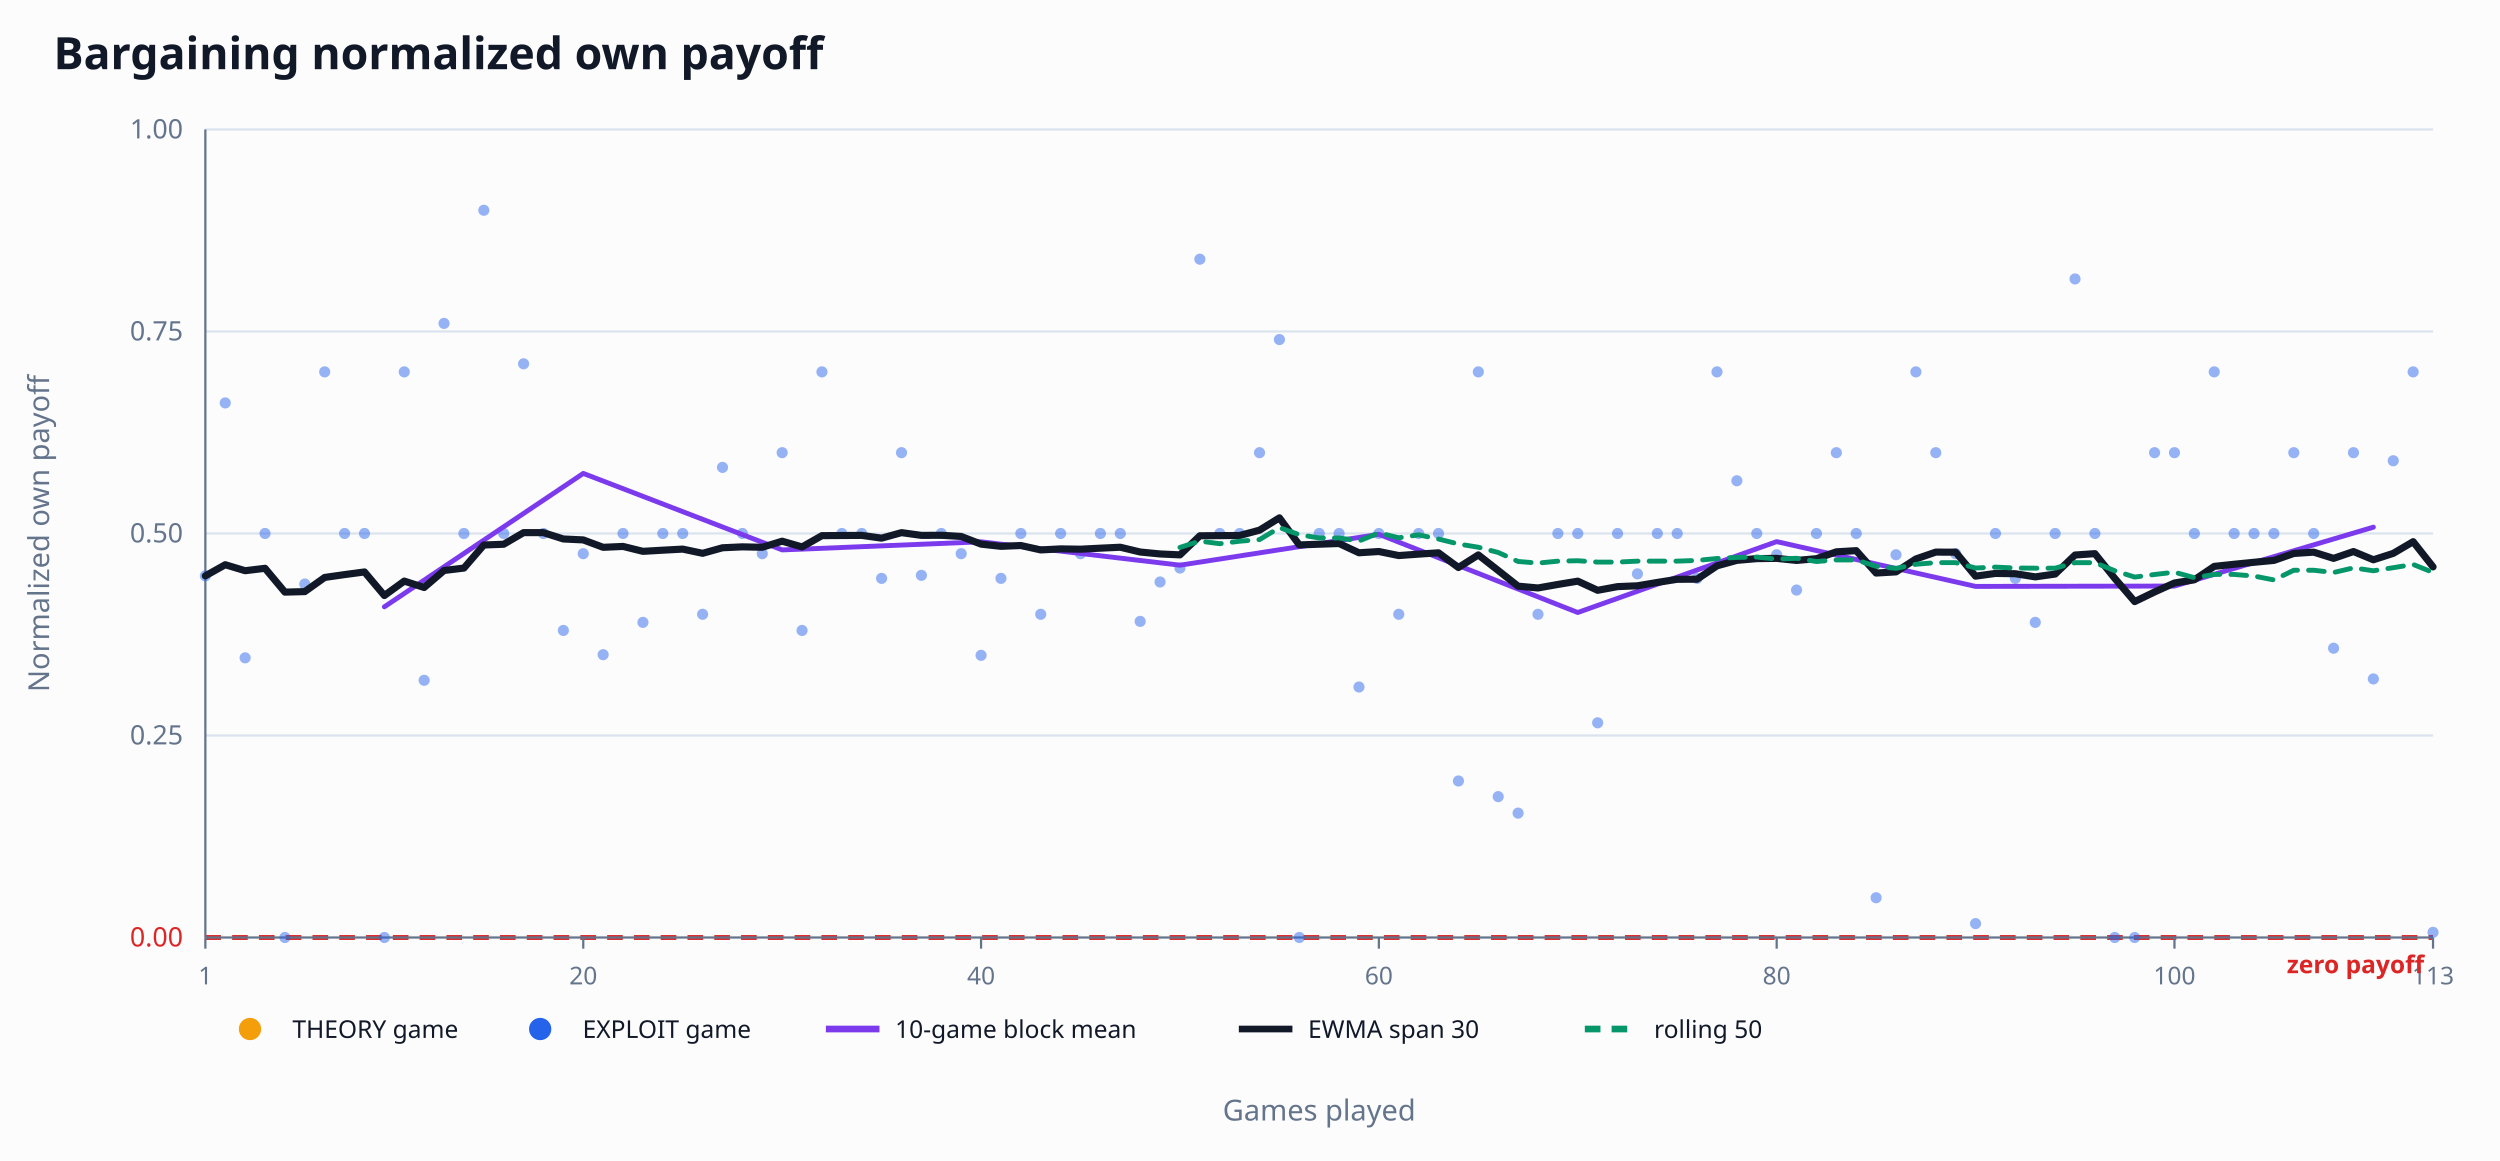
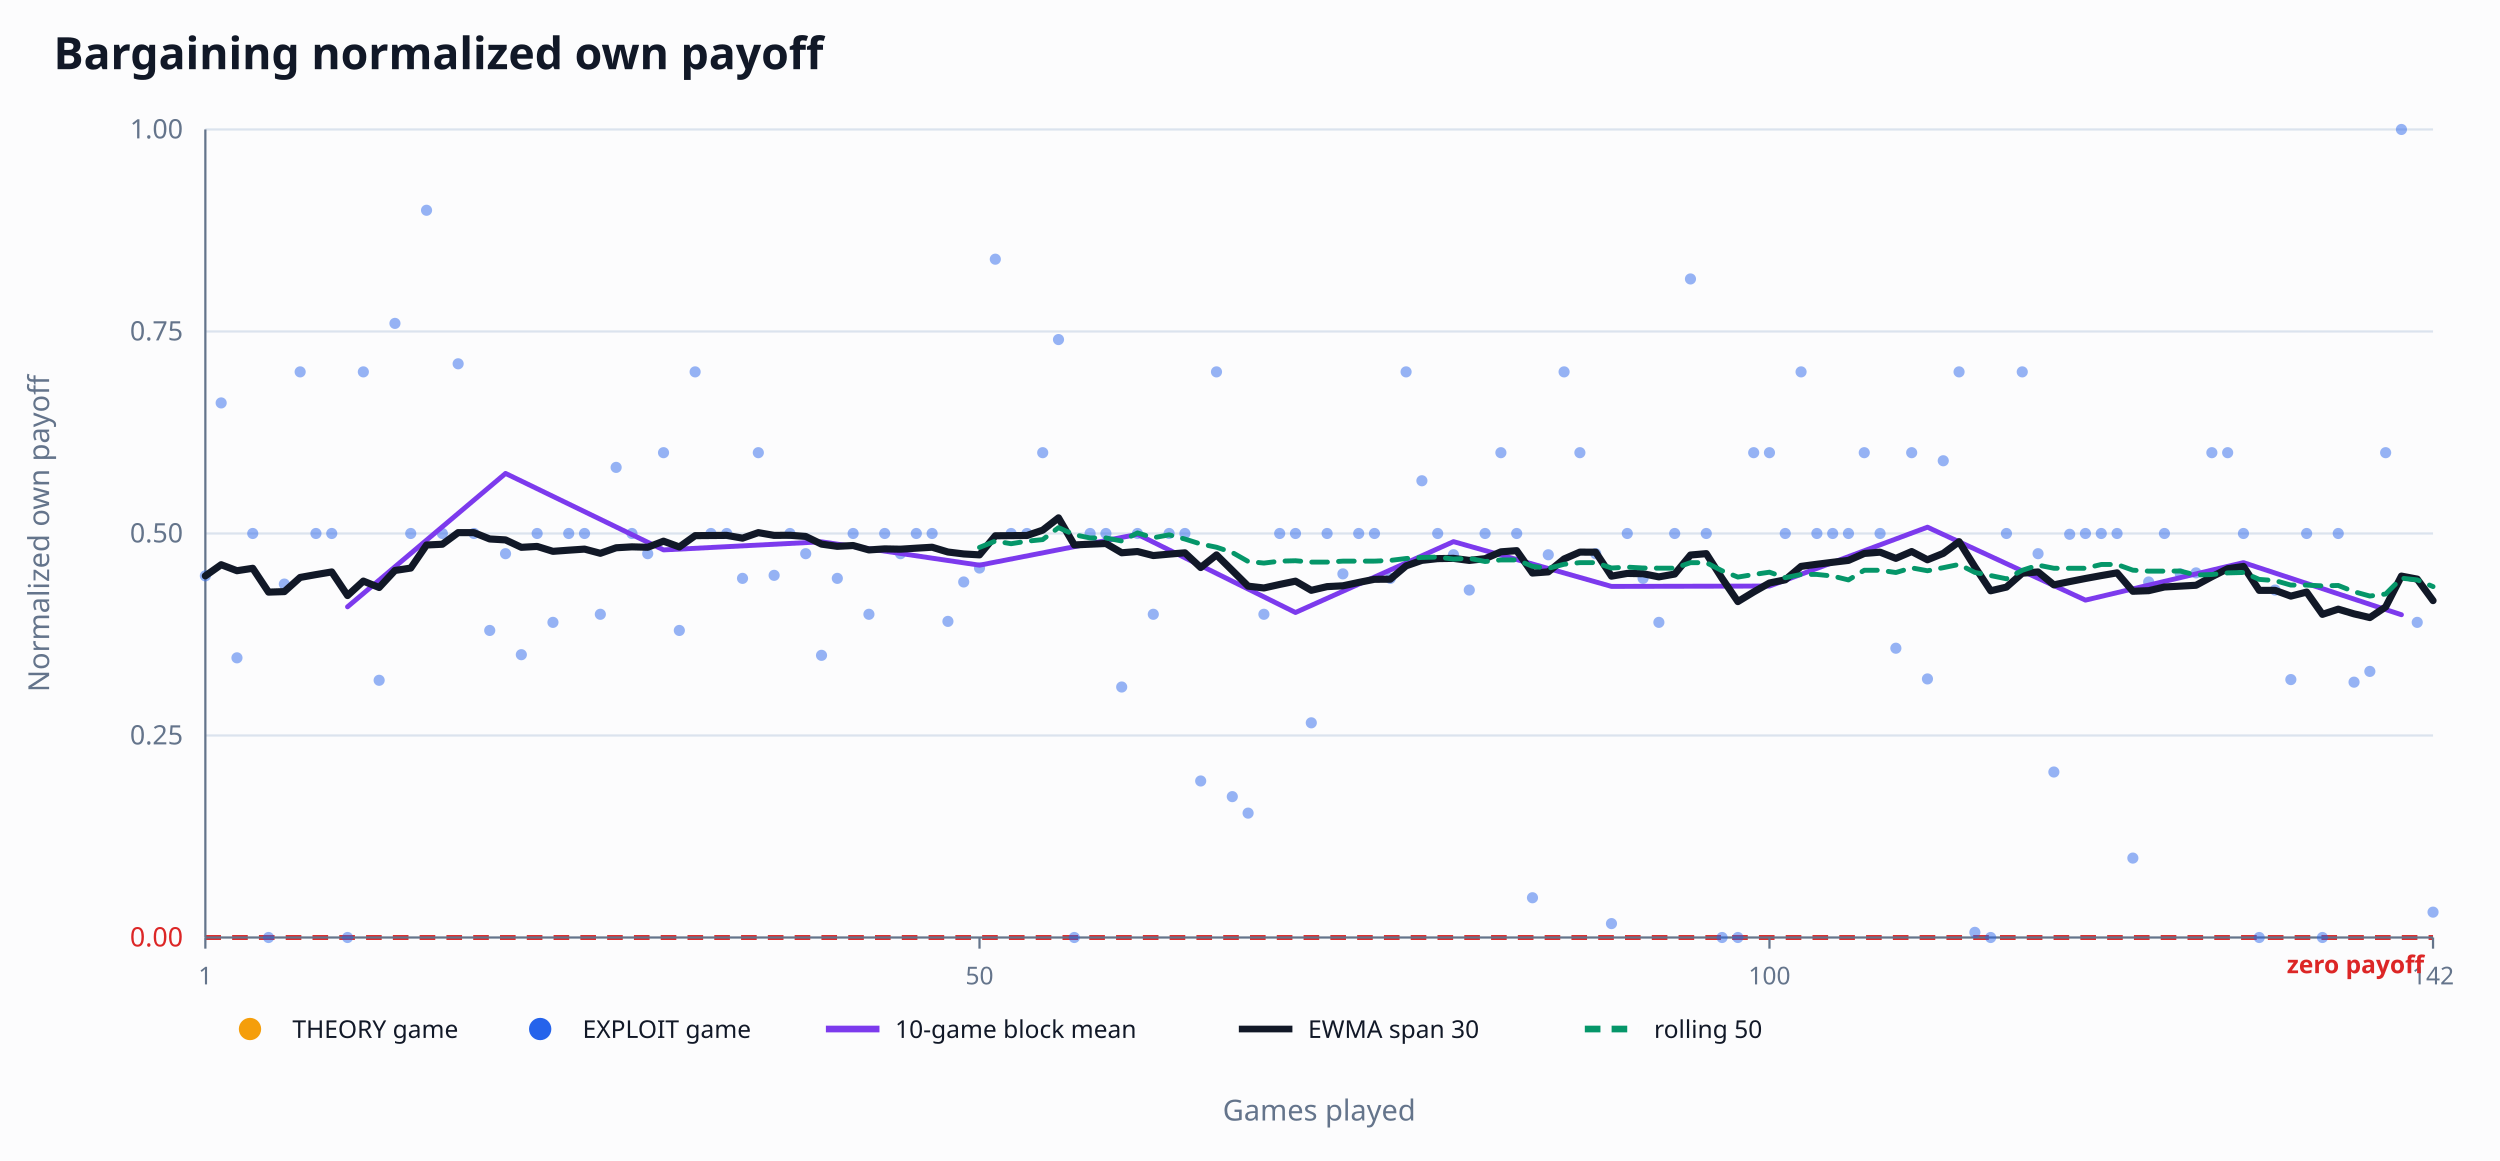
<svg xmlns="http://www.w3.org/2000/svg" width="1120" height="520" viewBox="0 0 1120 520">
  <rect width="100%" height="100%" fill="#fcfcfd" />
  <text x="24" y="31" font-family="system-ui,sans-serif" font-size="20" font-weight="700" fill="#111827">Bargaining normalized own payoff</text>
  <line x1="92" y1="420.00" x2="1090" y2="420.00" stroke="#dc2626" stroke-width="2.2" stroke-dasharray="7,5" />
  <text x="82" y="424.00" text-anchor="end" font-family="system-ui,sans-serif" font-size="12" fill="#dc2626">0.00</text>
  <line x1="92" y1="329.50" x2="1090" y2="329.50" stroke="#dbe3ee" stroke-width="1" />
  <text x="82" y="333.50" text-anchor="end" font-family="system-ui,sans-serif" font-size="12" fill="#64748b">0.25</text>
  <line x1="92" y1="239.00" x2="1090" y2="239.00" stroke="#dbe3ee" stroke-width="1" />
  <text x="82" y="243.00" text-anchor="end" font-family="system-ui,sans-serif" font-size="12" fill="#64748b">0.50</text>
  <line x1="92" y1="148.50" x2="1090" y2="148.50" stroke="#dbe3ee" stroke-width="1" />
  <text x="82" y="152.50" text-anchor="end" font-family="system-ui,sans-serif" font-size="12" fill="#64748b">0.75</text>
  <line x1="92" y1="58.00" x2="1090" y2="58.00" stroke="#dbe3ee" stroke-width="1" />
  <text x="82" y="62.00" text-anchor="end" font-family="system-ui,sans-serif" font-size="12" fill="#64748b">1.00</text>
  <line x1="92.00" y1="420" x2="92.00" y2="425" stroke="#64748b" />
  <text x="92.00" y="441" text-anchor="middle" font-family="system-ui,sans-serif" font-size="11" fill="#64748b">1</text>
-   <line x1="261.30" y1="420" x2="261.30" y2="425" stroke="#64748b" />
-   <text x="261.30" y="441" text-anchor="middle" font-family="system-ui,sans-serif" font-size="11" fill="#64748b">20</text>
-   <line x1="439.52" y1="420" x2="439.52" y2="425" stroke="#64748b" />
-   <text x="439.52" y="441" text-anchor="middle" font-family="system-ui,sans-serif" font-size="11" fill="#64748b">40</text>
-   <line x1="617.73" y1="420" x2="617.73" y2="425" stroke="#64748b" />
-   <text x="617.73" y="441" text-anchor="middle" font-family="system-ui,sans-serif" font-size="11" fill="#64748b">60</text>
-   <line x1="795.95" y1="420" x2="795.95" y2="425" stroke="#64748b" />
-   <text x="795.95" y="441" text-anchor="middle" font-family="system-ui,sans-serif" font-size="11" fill="#64748b">80</text>
-   <line x1="974.16" y1="420" x2="974.16" y2="425" stroke="#64748b" />
-   <text x="974.16" y="441" text-anchor="middle" font-family="system-ui,sans-serif" font-size="11" fill="#64748b">100</text>
+   <line x1="438.82" y1="420" x2="438.82" y2="425" stroke="#64748b" />
+   <text x="438.82" y="441" text-anchor="middle" font-family="system-ui,sans-serif" font-size="11" fill="#64748b">50</text>
+   <line x1="792.72" y1="420" x2="792.72" y2="425" stroke="#64748b" />
+   <text x="792.72" y="441" text-anchor="middle" font-family="system-ui,sans-serif" font-size="11" fill="#64748b">100</text>
  <line x1="1090.00" y1="420" x2="1090.00" y2="425" stroke="#64748b" />
-   <text x="1090.00" y="441" text-anchor="middle" font-family="system-ui,sans-serif" font-size="11" fill="#64748b">113</text>
+   <text x="1090.00" y="441" text-anchor="middle" font-family="system-ui,sans-serif" font-size="11" fill="#64748b">142</text>
  <line x1="92" y1="58" x2="92" y2="420" stroke="#64748b" />
  <line x1="92" y1="420" x2="1090" y2="420" stroke="#64748b" />
  <text x="591.00" y="502" text-anchor="middle" font-family="system-ui,sans-serif" font-size="13" fill="#64748b">Games played</text>
  <text x="22" y="239.00" text-anchor="middle" transform="rotate(-90 22 239.00)" font-family="system-ui,sans-serif" font-size="13" fill="#64748b">Normalized own payoff</text>
  <text x="1086" y="436.00" text-anchor="end" font-family="system-ui,sans-serif" font-size="11" font-weight="700" fill="#dc2626">zero payoff</text>
  <circle cx="92.00" cy="257.99" r="2.5" fill="#2563eb" opacity="0.48" />
-   <circle cx="100.91" cy="180.51" r="2.5" fill="#2563eb" opacity="0.48" />
-   <circle cx="109.82" cy="294.71" r="2.5" fill="#2563eb" opacity="0.48" />
-   <circle cx="118.73" cy="239.00" r="2.5" fill="#2563eb" opacity="0.48" />
-   <circle cx="127.64" cy="420.00" r="2.5" fill="#2563eb" opacity="0.48" />
-   <circle cx="136.55" cy="261.66" r="2.5" fill="#2563eb" opacity="0.48" />
-   <circle cx="145.46" cy="166.60" r="2.5" fill="#2563eb" opacity="0.48" />
-   <circle cx="154.38" cy="239.00" r="2.5" fill="#2563eb" opacity="0.48" />
-   <circle cx="163.29" cy="239.00" r="2.5" fill="#2563eb" opacity="0.48" />
-   <circle cx="172.20" cy="420.00" r="2.5" fill="#2563eb" opacity="0.48" />
-   <circle cx="181.11" cy="166.60" r="2.5" fill="#2563eb" opacity="0.48" />
-   <circle cx="190.02" cy="304.77" r="2.5" fill="#2563eb" opacity="0.48" />
-   <circle cx="198.93" cy="144.88" r="2.5" fill="#2563eb" opacity="0.48" />
-   <circle cx="207.84" cy="239.00" r="2.5" fill="#2563eb" opacity="0.48" />
-   <circle cx="216.75" cy="94.20" r="2.5" fill="#2563eb" opacity="0.48" />
-   <circle cx="225.66" cy="239.00" r="2.5" fill="#2563eb" opacity="0.48" />
-   <circle cx="234.57" cy="162.98" r="2.5" fill="#2563eb" opacity="0.48" />
-   <circle cx="243.48" cy="239.00" r="2.5" fill="#2563eb" opacity="0.48" />
-   <circle cx="252.39" cy="282.44" r="2.5" fill="#2563eb" opacity="0.48" />
-   <circle cx="261.30" cy="248.05" r="2.5" fill="#2563eb" opacity="0.48" />
-   <circle cx="270.21" cy="293.30" r="2.5" fill="#2563eb" opacity="0.48" />
-   <circle cx="279.12" cy="239.00" r="2.5" fill="#2563eb" opacity="0.48" />
-   <circle cx="288.04" cy="278.82" r="2.5" fill="#2563eb" opacity="0.48" />
-   <circle cx="296.95" cy="239.00" r="2.5" fill="#2563eb" opacity="0.48" />
-   <circle cx="305.86" cy="239.00" r="2.5" fill="#2563eb" opacity="0.48" />
-   <circle cx="314.77" cy="275.20" r="2.5" fill="#2563eb" opacity="0.48" />
-   <circle cx="323.68" cy="209.39" r="2.5" fill="#2563eb" opacity="0.48" />
-   <circle cx="332.59" cy="239.00" r="2.5" fill="#2563eb" opacity="0.48" />
-   <circle cx="341.50" cy="248.05" r="2.5" fill="#2563eb" opacity="0.48" />
-   <circle cx="350.41" cy="202.80" r="2.5" fill="#2563eb" opacity="0.48" />
-   <circle cx="359.32" cy="282.44" r="2.5" fill="#2563eb" opacity="0.48" />
-   <circle cx="368.23" cy="166.60" r="2.5" fill="#2563eb" opacity="0.48" />
-   <circle cx="377.14" cy="239.00" r="2.5" fill="#2563eb" opacity="0.48" />
-   <circle cx="386.05" cy="239.00" r="2.5" fill="#2563eb" opacity="0.48" />
-   <circle cx="394.96" cy="259.11" r="2.5" fill="#2563eb" opacity="0.48" />
-   <circle cx="403.88" cy="202.80" r="2.5" fill="#2563eb" opacity="0.48" />
-   <circle cx="412.79" cy="257.75" r="2.5" fill="#2563eb" opacity="0.48" />
-   <circle cx="421.70" cy="239.00" r="2.5" fill="#2563eb" opacity="0.48" />
-   <circle cx="430.61" cy="248.05" r="2.5" fill="#2563eb" opacity="0.48" />
-   <circle cx="439.52" cy="293.59" r="2.5" fill="#2563eb" opacity="0.48" />
-   <circle cx="448.43" cy="259.11" r="2.5" fill="#2563eb" opacity="0.48" />
-   <circle cx="457.34" cy="239.00" r="2.5" fill="#2563eb" opacity="0.48" />
-   <circle cx="466.25" cy="275.20" r="2.5" fill="#2563eb" opacity="0.48" />
-   <circle cx="475.16" cy="239.00" r="2.5" fill="#2563eb" opacity="0.48" />
-   <circle cx="484.07" cy="248.05" r="2.5" fill="#2563eb" opacity="0.48" />
-   <circle cx="492.98" cy="239.00" r="2.5" fill="#2563eb" opacity="0.48" />
-   <circle cx="501.89" cy="239.00" r="2.5" fill="#2563eb" opacity="0.48" />
-   <circle cx="510.80" cy="278.38" r="2.5" fill="#2563eb" opacity="0.48" />
-   <circle cx="519.71" cy="260.72" r="2.5" fill="#2563eb" opacity="0.48" />
-   <circle cx="528.62" cy="254.49" r="2.5" fill="#2563eb" opacity="0.48" />
-   <circle cx="537.54" cy="116.12" r="2.5" fill="#2563eb" opacity="0.48" />
-   <circle cx="546.45" cy="239.00" r="2.5" fill="#2563eb" opacity="0.48" />
-   <circle cx="555.36" cy="239.00" r="2.5" fill="#2563eb" opacity="0.48" />
-   <circle cx="564.27" cy="202.80" r="2.5" fill="#2563eb" opacity="0.48" />
-   <circle cx="573.18" cy="152.12" r="2.5" fill="#2563eb" opacity="0.48" />
-   <circle cx="582.09" cy="420.00" r="2.5" fill="#2563eb" opacity="0.48" />
-   <circle cx="591.00" cy="239.00" r="2.5" fill="#2563eb" opacity="0.48" />
-   <circle cx="599.91" cy="239.00" r="2.5" fill="#2563eb" opacity="0.48" />
-   <circle cx="608.82" cy="307.78" r="2.5" fill="#2563eb" opacity="0.48" />
-   <circle cx="617.73" cy="239.00" r="2.5" fill="#2563eb" opacity="0.48" />
-   <circle cx="626.64" cy="275.20" r="2.5" fill="#2563eb" opacity="0.48" />
-   <circle cx="635.55" cy="239.00" r="2.5" fill="#2563eb" opacity="0.48" />
-   <circle cx="644.46" cy="239.00" r="2.5" fill="#2563eb" opacity="0.48" />
-   <circle cx="653.38" cy="349.88" r="2.5" fill="#2563eb" opacity="0.48" />
-   <circle cx="662.29" cy="166.60" r="2.5" fill="#2563eb" opacity="0.48" />
-   <circle cx="671.20" cy="356.89" r="2.5" fill="#2563eb" opacity="0.48" />
-   <circle cx="680.11" cy="364.28" r="2.5" fill="#2563eb" opacity="0.48" />
-   <circle cx="689.02" cy="275.20" r="2.5" fill="#2563eb" opacity="0.48" />
-   <circle cx="697.93" cy="239.00" r="2.5" fill="#2563eb" opacity="0.48" />
-   <circle cx="706.84" cy="239.00" r="2.5" fill="#2563eb" opacity="0.48" />
-   <circle cx="715.75" cy="323.82" r="2.5" fill="#2563eb" opacity="0.48" />
-   <circle cx="724.66" cy="239.00" r="2.5" fill="#2563eb" opacity="0.48" />
-   <circle cx="733.57" cy="257.10" r="2.5" fill="#2563eb" opacity="0.48" />
-   <circle cx="742.48" cy="239.00" r="2.5" fill="#2563eb" opacity="0.48" />
-   <circle cx="751.39" cy="239.00" r="2.5" fill="#2563eb" opacity="0.48" />
-   <circle cx="760.30" cy="259.11" r="2.5" fill="#2563eb" opacity="0.48" />
-   <circle cx="769.21" cy="166.60" r="2.5" fill="#2563eb" opacity="0.48" />
-   <circle cx="778.12" cy="215.38" r="2.5" fill="#2563eb" opacity="0.48" />
-   <circle cx="787.04" cy="239.00" r="2.5" fill="#2563eb" opacity="0.48" />
-   <circle cx="795.95" cy="248.52" r="2.5" fill="#2563eb" opacity="0.48" />
-   <circle cx="804.86" cy="264.34" r="2.5" fill="#2563eb" opacity="0.48" />
-   <circle cx="813.77" cy="239.00" r="2.5" fill="#2563eb" opacity="0.48" />
-   <circle cx="822.68" cy="202.80" r="2.5" fill="#2563eb" opacity="0.48" />
-   <circle cx="831.59" cy="239.00" r="2.5" fill="#2563eb" opacity="0.48" />
-   <circle cx="840.50" cy="402.19" r="2.5" fill="#2563eb" opacity="0.48" />
-   <circle cx="849.41" cy="248.53" r="2.5" fill="#2563eb" opacity="0.48" />
-   <circle cx="858.32" cy="166.60" r="2.5" fill="#2563eb" opacity="0.48" />
-   <circle cx="867.23" cy="202.80" r="2.5" fill="#2563eb" opacity="0.48" />
-   <circle cx="876.14" cy="248.05" r="2.5" fill="#2563eb" opacity="0.48" />
-   <circle cx="885.05" cy="413.77" r="2.5" fill="#2563eb" opacity="0.48" />
-   <circle cx="893.96" cy="239.00" r="2.5" fill="#2563eb" opacity="0.48" />
-   <circle cx="902.88" cy="259.11" r="2.5" fill="#2563eb" opacity="0.48" />
-   <circle cx="911.79" cy="278.82" r="2.5" fill="#2563eb" opacity="0.48" />
-   <circle cx="920.70" cy="239.00" r="2.5" fill="#2563eb" opacity="0.48" />
-   <circle cx="929.61" cy="124.97" r="2.5" fill="#2563eb" opacity="0.48" />
-   <circle cx="938.52" cy="239.00" r="2.5" fill="#2563eb" opacity="0.48" />
-   <circle cx="947.43" cy="420.00" r="2.5" fill="#2563eb" opacity="0.48" />
-   <circle cx="956.34" cy="420.00" r="2.5" fill="#2563eb" opacity="0.48" />
-   <circle cx="965.25" cy="202.80" r="2.5" fill="#2563eb" opacity="0.48" />
-   <circle cx="974.16" cy="202.80" r="2.5" fill="#2563eb" opacity="0.48" />
-   <circle cx="983.07" cy="239.00" r="2.5" fill="#2563eb" opacity="0.48" />
-   <circle cx="991.98" cy="166.60" r="2.5" fill="#2563eb" opacity="0.48" />
-   <circle cx="1000.89" cy="239.00" r="2.5" fill="#2563eb" opacity="0.48" />
-   <circle cx="1009.80" cy="239.00" r="2.5" fill="#2563eb" opacity="0.48" />
-   <circle cx="1018.71" cy="239.00" r="2.5" fill="#2563eb" opacity="0.48" />
-   <circle cx="1027.62" cy="202.80" r="2.5" fill="#2563eb" opacity="0.48" />
-   <circle cx="1036.54" cy="239.00" r="2.5" fill="#2563eb" opacity="0.48" />
-   <circle cx="1045.45" cy="290.40" r="2.5" fill="#2563eb" opacity="0.48" />
-   <circle cx="1054.36" cy="202.80" r="2.5" fill="#2563eb" opacity="0.48" />
-   <circle cx="1063.27" cy="304.16" r="2.5" fill="#2563eb" opacity="0.48" />
-   <circle cx="1072.18" cy="206.42" r="2.5" fill="#2563eb" opacity="0.48" />
-   <circle cx="1081.09" cy="166.60" r="2.5" fill="#2563eb" opacity="0.48" />
-   <circle cx="1090.00" cy="417.69" r="2.5" fill="#2563eb" opacity="0.48" />
-   <polyline points="172.20,271.85 261.30,212.09 350.41,246.36 439.52,242.73 528.62,253.20 617.73,239.38 706.84,274.40 795.95,242.65 885.05,262.71 974.16,262.55 1063.27,236.18" fill="none" stroke="#7c3aed" stroke-width="2.2" stroke-linejoin="round" stroke-linecap="round" />
-   <polyline points="92.00,257.99 100.91,252.99 109.82,255.68 118.73,254.60 127.64,265.27 136.55,265.04 145.46,258.69 154.38,257.42 163.29,256.23 172.20,266.80 181.11,260.33 190.02,263.20 198.93,255.57 207.84,254.50 216.75,244.16 225.66,243.82 234.57,238.61 243.48,238.63 252.39,241.46 261.30,241.88 270.21,245.20 279.12,244.80 288.04,247.00 296.95,246.48 305.86,246.00 314.77,247.88 323.68,245.40 332.59,244.99 341.50,245.18 350.41,242.45 359.32,245.03 368.23,239.97 377.14,239.91 386.05,239.85 394.96,241.09 403.88,238.62 412.79,239.85 421.70,239.80 430.61,240.33 439.52,243.77 448.43,244.76 457.34,244.39 466.25,246.37 475.16,245.90 484.07,246.04 492.98,245.58 501.89,245.16 510.80,247.30 519.71,248.17 528.62,248.58 537.54,240.03 546.45,239.96 555.36,239.90 564.27,237.51 573.18,232.00 582.09,244.13 591.00,243.80 599.91,243.49 608.82,247.64 617.73,247.08 626.64,248.89 635.55,248.25 644.46,247.66 653.38,254.25 662.29,248.60 671.20,255.58 680.11,262.60 689.02,263.41 697.93,261.83 706.84,260.36 715.75,264.46 724.66,262.81 733.57,262.44 742.48,260.93 751.39,259.52 760.30,259.49 769.21,253.50 778.12,251.04 787.04,250.26 795.95,250.15 804.86,251.07 813.77,250.29 822.68,247.22 831.59,246.69 840.50,256.72 849.41,256.20 858.32,250.42 867.23,247.34 876.14,247.39 885.05,258.12 893.96,256.89 902.88,257.03 911.79,258.44 920.70,257.18 929.61,248.65 938.52,248.03 947.43,259.13 956.34,269.51 965.25,265.20 974.16,261.18 983.07,259.75 991.98,253.74 1000.89,252.79 1009.80,251.90 1018.71,251.06 1027.62,247.95 1036.54,247.37 1045.45,250.15 1054.36,247.09 1063.27,250.78 1072.18,247.91 1081.09,242.67 1090.00,253.96" fill="none" stroke="#111827" stroke-width="3.2" stroke-linejoin="round" stroke-linecap="round" />
-   <polyline points="528.62,245.24 537.54,242.41 546.45,243.58 555.36,242.46 564.27,241.74 573.18,236.38 582.09,239.55 591.00,241.00 599.91,241.00 608.82,242.37 617.73,238.75 626.64,240.92 635.55,239.61 644.46,241.49 653.38,243.71 662.29,245.16 671.20,247.51 680.11,251.54 689.02,252.26 697.93,251.40 706.84,251.21 715.75,251.82 724.66,251.82 733.57,251.39 742.48,251.39 751.39,251.39 760.30,251.07 769.21,250.21 778.12,249.74 787.04,249.56 795.95,250.47 804.86,250.11 813.77,251.56 822.68,250.84 831.59,250.84 840.50,253.70 849.41,254.61 858.32,252.79 867.23,252.06 876.14,252.06 885.05,254.47 893.96,254.07 902.88,254.47 911.79,254.54 920.70,254.54 929.61,252.08 938.52,252.08 947.43,255.70 956.34,258.53 965.25,257.37 974.16,256.34 983.07,258.80 991.98,257.35 1000.89,257.35 1009.80,258.07 1018.71,259.81 1027.62,255.47 1036.54,255.47 1045.45,256.49 1054.36,254.40 1063.27,255.70 1072.18,254.32 1081.09,252.87 1090.00,256.45" fill="none" stroke="#059669" stroke-width="2.2" stroke-linejoin="round" stroke-linecap="round" stroke-dasharray="7,5" />
+   <circle cx="99.08" cy="180.51" r="2.5" fill="#2563eb" opacity="0.48" />
+   <circle cx="106.16" cy="294.71" r="2.5" fill="#2563eb" opacity="0.48" />
+   <circle cx="113.23" cy="239.00" r="2.5" fill="#2563eb" opacity="0.48" />
+   <circle cx="120.31" cy="420.00" r="2.5" fill="#2563eb" opacity="0.48" />
+   <circle cx="127.39" cy="261.66" r="2.5" fill="#2563eb" opacity="0.48" />
+   <circle cx="134.47" cy="166.60" r="2.5" fill="#2563eb" opacity="0.48" />
+   <circle cx="141.55" cy="239.00" r="2.5" fill="#2563eb" opacity="0.48" />
+   <circle cx="148.62" cy="239.00" r="2.5" fill="#2563eb" opacity="0.48" />
+   <circle cx="155.70" cy="420.00" r="2.5" fill="#2563eb" opacity="0.48" />
+   <circle cx="162.78" cy="166.60" r="2.5" fill="#2563eb" opacity="0.48" />
+   <circle cx="169.86" cy="304.77" r="2.5" fill="#2563eb" opacity="0.48" />
+   <circle cx="176.94" cy="144.88" r="2.5" fill="#2563eb" opacity="0.48" />
+   <circle cx="184.01" cy="239.00" r="2.5" fill="#2563eb" opacity="0.48" />
+   <circle cx="191.09" cy="94.20" r="2.5" fill="#2563eb" opacity="0.48" />
+   <circle cx="198.17" cy="239.00" r="2.5" fill="#2563eb" opacity="0.48" />
+   <circle cx="205.25" cy="162.98" r="2.5" fill="#2563eb" opacity="0.48" />
+   <circle cx="212.33" cy="239.00" r="2.5" fill="#2563eb" opacity="0.48" />
+   <circle cx="219.40" cy="282.44" r="2.5" fill="#2563eb" opacity="0.48" />
+   <circle cx="226.48" cy="248.05" r="2.5" fill="#2563eb" opacity="0.48" />
+   <circle cx="233.56" cy="293.30" r="2.5" fill="#2563eb" opacity="0.48" />
+   <circle cx="240.64" cy="239.00" r="2.5" fill="#2563eb" opacity="0.48" />
+   <circle cx="247.72" cy="278.82" r="2.5" fill="#2563eb" opacity="0.48" />
+   <circle cx="254.79" cy="239.00" r="2.5" fill="#2563eb" opacity="0.48" />
+   <circle cx="261.87" cy="239.00" r="2.5" fill="#2563eb" opacity="0.48" />
+   <circle cx="268.95" cy="275.20" r="2.5" fill="#2563eb" opacity="0.48" />
+   <circle cx="276.03" cy="209.39" r="2.5" fill="#2563eb" opacity="0.48" />
+   <circle cx="283.11" cy="239.00" r="2.5" fill="#2563eb" opacity="0.48" />
+   <circle cx="290.18" cy="248.05" r="2.5" fill="#2563eb" opacity="0.48" />
+   <circle cx="297.26" cy="202.80" r="2.5" fill="#2563eb" opacity="0.48" />
+   <circle cx="304.34" cy="282.44" r="2.5" fill="#2563eb" opacity="0.48" />
+   <circle cx="311.42" cy="166.60" r="2.5" fill="#2563eb" opacity="0.48" />
+   <circle cx="318.50" cy="239.00" r="2.5" fill="#2563eb" opacity="0.48" />
+   <circle cx="325.57" cy="239.00" r="2.5" fill="#2563eb" opacity="0.48" />
+   <circle cx="332.65" cy="259.11" r="2.5" fill="#2563eb" opacity="0.48" />
+   <circle cx="339.73" cy="202.80" r="2.5" fill="#2563eb" opacity="0.48" />
+   <circle cx="346.81" cy="257.75" r="2.5" fill="#2563eb" opacity="0.48" />
+   <circle cx="353.89" cy="239.00" r="2.5" fill="#2563eb" opacity="0.48" />
+   <circle cx="360.96" cy="248.05" r="2.5" fill="#2563eb" opacity="0.48" />
+   <circle cx="368.04" cy="293.59" r="2.5" fill="#2563eb" opacity="0.48" />
+   <circle cx="375.12" cy="259.11" r="2.5" fill="#2563eb" opacity="0.48" />
+   <circle cx="382.20" cy="239.00" r="2.5" fill="#2563eb" opacity="0.48" />
+   <circle cx="389.28" cy="275.20" r="2.5" fill="#2563eb" opacity="0.48" />
+   <circle cx="396.35" cy="239.00" r="2.5" fill="#2563eb" opacity="0.48" />
+   <circle cx="403.43" cy="248.05" r="2.5" fill="#2563eb" opacity="0.48" />
+   <circle cx="410.51" cy="239.00" r="2.5" fill="#2563eb" opacity="0.48" />
+   <circle cx="417.59" cy="239.00" r="2.5" fill="#2563eb" opacity="0.48" />
+   <circle cx="424.67" cy="278.38" r="2.5" fill="#2563eb" opacity="0.48" />
+   <circle cx="431.74" cy="260.72" r="2.5" fill="#2563eb" opacity="0.48" />
+   <circle cx="438.82" cy="254.49" r="2.5" fill="#2563eb" opacity="0.48" />
+   <circle cx="445.90" cy="116.12" r="2.5" fill="#2563eb" opacity="0.48" />
+   <circle cx="452.98" cy="239.00" r="2.5" fill="#2563eb" opacity="0.48" />
+   <circle cx="460.06" cy="239.00" r="2.5" fill="#2563eb" opacity="0.48" />
+   <circle cx="467.13" cy="202.80" r="2.5" fill="#2563eb" opacity="0.48" />
+   <circle cx="474.21" cy="152.12" r="2.5" fill="#2563eb" opacity="0.48" />
+   <circle cx="481.29" cy="420.00" r="2.5" fill="#2563eb" opacity="0.48" />
+   <circle cx="488.37" cy="239.00" r="2.5" fill="#2563eb" opacity="0.48" />
+   <circle cx="495.45" cy="239.00" r="2.5" fill="#2563eb" opacity="0.48" />
+   <circle cx="502.52" cy="307.78" r="2.5" fill="#2563eb" opacity="0.48" />
+   <circle cx="509.60" cy="239.00" r="2.5" fill="#2563eb" opacity="0.48" />
+   <circle cx="516.68" cy="275.20" r="2.5" fill="#2563eb" opacity="0.48" />
+   <circle cx="523.76" cy="239.00" r="2.5" fill="#2563eb" opacity="0.48" />
+   <circle cx="530.84" cy="239.00" r="2.5" fill="#2563eb" opacity="0.48" />
+   <circle cx="537.91" cy="349.88" r="2.5" fill="#2563eb" opacity="0.48" />
+   <circle cx="544.99" cy="166.60" r="2.5" fill="#2563eb" opacity="0.48" />
+   <circle cx="552.07" cy="356.89" r="2.5" fill="#2563eb" opacity="0.48" />
+   <circle cx="559.15" cy="364.28" r="2.5" fill="#2563eb" opacity="0.48" />
+   <circle cx="566.23" cy="275.20" r="2.5" fill="#2563eb" opacity="0.48" />
+   <circle cx="573.30" cy="239.00" r="2.5" fill="#2563eb" opacity="0.48" />
+   <circle cx="580.38" cy="239.00" r="2.5" fill="#2563eb" opacity="0.48" />
+   <circle cx="587.46" cy="323.82" r="2.5" fill="#2563eb" opacity="0.48" />
+   <circle cx="594.54" cy="239.00" r="2.5" fill="#2563eb" opacity="0.48" />
+   <circle cx="601.62" cy="257.10" r="2.5" fill="#2563eb" opacity="0.48" />
+   <circle cx="608.70" cy="239.00" r="2.5" fill="#2563eb" opacity="0.48" />
+   <circle cx="615.77" cy="239.00" r="2.5" fill="#2563eb" opacity="0.48" />
+   <circle cx="622.85" cy="259.11" r="2.5" fill="#2563eb" opacity="0.48" />
+   <circle cx="629.93" cy="166.60" r="2.5" fill="#2563eb" opacity="0.48" />
+   <circle cx="637.01" cy="215.38" r="2.5" fill="#2563eb" opacity="0.48" />
+   <circle cx="644.09" cy="239.00" r="2.5" fill="#2563eb" opacity="0.48" />
+   <circle cx="651.16" cy="248.52" r="2.5" fill="#2563eb" opacity="0.48" />
+   <circle cx="658.24" cy="264.34" r="2.5" fill="#2563eb" opacity="0.48" />
+   <circle cx="665.32" cy="239.00" r="2.5" fill="#2563eb" opacity="0.48" />
+   <circle cx="672.40" cy="202.80" r="2.5" fill="#2563eb" opacity="0.48" />
+   <circle cx="679.48" cy="239.00" r="2.5" fill="#2563eb" opacity="0.48" />
+   <circle cx="686.55" cy="402.19" r="2.5" fill="#2563eb" opacity="0.48" />
+   <circle cx="693.63" cy="248.53" r="2.5" fill="#2563eb" opacity="0.48" />
+   <circle cx="700.71" cy="166.60" r="2.5" fill="#2563eb" opacity="0.48" />
+   <circle cx="707.79" cy="202.80" r="2.5" fill="#2563eb" opacity="0.48" />
+   <circle cx="714.87" cy="248.05" r="2.5" fill="#2563eb" opacity="0.48" />
+   <circle cx="721.94" cy="413.77" r="2.5" fill="#2563eb" opacity="0.48" />
+   <circle cx="729.02" cy="239.00" r="2.5" fill="#2563eb" opacity="0.48" />
+   <circle cx="736.10" cy="259.11" r="2.5" fill="#2563eb" opacity="0.48" />
+   <circle cx="743.18" cy="278.82" r="2.5" fill="#2563eb" opacity="0.48" />
+   <circle cx="750.26" cy="239.00" r="2.5" fill="#2563eb" opacity="0.48" />
+   <circle cx="757.33" cy="124.97" r="2.5" fill="#2563eb" opacity="0.48" />
+   <circle cx="764.41" cy="239.00" r="2.5" fill="#2563eb" opacity="0.48" />
+   <circle cx="771.49" cy="420.00" r="2.5" fill="#2563eb" opacity="0.48" />
+   <circle cx="778.57" cy="420.00" r="2.5" fill="#2563eb" opacity="0.48" />
+   <circle cx="785.65" cy="202.80" r="2.5" fill="#2563eb" opacity="0.48" />
+   <circle cx="792.72" cy="202.80" r="2.5" fill="#2563eb" opacity="0.48" />
+   <circle cx="799.80" cy="239.00" r="2.5" fill="#2563eb" opacity="0.48" />
+   <circle cx="806.88" cy="166.60" r="2.5" fill="#2563eb" opacity="0.48" />
+   <circle cx="813.96" cy="239.00" r="2.5" fill="#2563eb" opacity="0.48" />
+   <circle cx="821.04" cy="239.00" r="2.5" fill="#2563eb" opacity="0.48" />
+   <circle cx="828.11" cy="239.00" r="2.5" fill="#2563eb" opacity="0.48" />
+   <circle cx="835.19" cy="202.80" r="2.5" fill="#2563eb" opacity="0.48" />
+   <circle cx="842.27" cy="239.00" r="2.5" fill="#2563eb" opacity="0.48" />
+   <circle cx="849.35" cy="290.40" r="2.5" fill="#2563eb" opacity="0.48" />
+   <circle cx="856.43" cy="202.80" r="2.5" fill="#2563eb" opacity="0.48" />
+   <circle cx="863.50" cy="304.16" r="2.5" fill="#2563eb" opacity="0.48" />
+   <circle cx="870.58" cy="206.42" r="2.5" fill="#2563eb" opacity="0.48" />
+   <circle cx="877.66" cy="166.60" r="2.5" fill="#2563eb" opacity="0.48" />
+   <circle cx="884.74" cy="417.69" r="2.5" fill="#2563eb" opacity="0.48" />
+   <circle cx="891.82" cy="420.00" r="2.5" fill="#2563eb" opacity="0.48" />
+   <circle cx="898.89" cy="239.00" r="2.5" fill="#2563eb" opacity="0.48" />
+   <circle cx="905.97" cy="166.60" r="2.5" fill="#2563eb" opacity="0.48" />
+   <circle cx="913.05" cy="248.05" r="2.5" fill="#2563eb" opacity="0.48" />
+   <circle cx="920.13" cy="345.86" r="2.5" fill="#2563eb" opacity="0.48" />
+   <circle cx="927.21" cy="239.36" r="2.5" fill="#2563eb" opacity="0.48" />
+   <circle cx="934.28" cy="239.00" r="2.5" fill="#2563eb" opacity="0.48" />
+   <circle cx="941.36" cy="239.00" r="2.5" fill="#2563eb" opacity="0.48" />
+   <circle cx="948.44" cy="239.00" r="2.5" fill="#2563eb" opacity="0.48" />
+   <circle cx="955.52" cy="384.42" r="2.5" fill="#2563eb" opacity="0.48" />
+   <circle cx="962.60" cy="260.72" r="2.5" fill="#2563eb" opacity="0.48" />
+   <circle cx="969.67" cy="239.00" r="2.5" fill="#2563eb" opacity="0.48" />
+   <circle cx="976.75" cy="257.09" r="2.5" fill="#2563eb" opacity="0.48" />
+   <circle cx="983.83" cy="256.65" r="2.5" fill="#2563eb" opacity="0.48" />
+   <circle cx="990.91" cy="202.80" r="2.5" fill="#2563eb" opacity="0.48" />
+   <circle cx="997.99" cy="202.80" r="2.5" fill="#2563eb" opacity="0.48" />
+   <circle cx="1005.06" cy="239.00" r="2.5" fill="#2563eb" opacity="0.48" />
+   <circle cx="1012.14" cy="420.00" r="2.5" fill="#2563eb" opacity="0.48" />
+   <circle cx="1019.22" cy="264.34" r="2.5" fill="#2563eb" opacity="0.48" />
+   <circle cx="1026.30" cy="304.45" r="2.5" fill="#2563eb" opacity="0.48" />
+   <circle cx="1033.38" cy="239.00" r="2.5" fill="#2563eb" opacity="0.48" />
+   <circle cx="1040.45" cy="420.00" r="2.5" fill="#2563eb" opacity="0.48" />
+   <circle cx="1047.53" cy="239.00" r="2.5" fill="#2563eb" opacity="0.48" />
+   <circle cx="1054.61" cy="305.61" r="2.5" fill="#2563eb" opacity="0.48" />
+   <circle cx="1061.69" cy="300.79" r="2.5" fill="#2563eb" opacity="0.48" />
+   <circle cx="1068.77" cy="202.80" r="2.5" fill="#2563eb" opacity="0.48" />
+   <circle cx="1075.84" cy="58.00" r="2.5" fill="#2563eb" opacity="0.48" />
+   <circle cx="1082.92" cy="278.82" r="2.5" fill="#2563eb" opacity="0.48" />
+   <circle cx="1090.00" cy="408.64" r="2.5" fill="#2563eb" opacity="0.48" />
+   <polyline points="155.70,271.85 226.48,212.09 297.26,246.36 368.04,242.73 438.82,253.20 509.60,239.38 580.38,274.40 651.16,242.65 721.94,262.71 792.72,262.55 863.50,236.18 934.28,268.86 1005.06,252.05 1075.84,275.40" fill="none" stroke="#7c3aed" stroke-width="2.2" stroke-linejoin="round" stroke-linecap="round" />
+   <polyline points="92.00,257.99 99.08,252.99 106.16,255.68 113.23,254.60 120.31,265.27 127.39,265.04 134.47,258.69 141.55,257.42 148.62,256.23 155.70,266.80 162.78,260.33 169.86,263.20 176.94,255.57 184.01,254.50 191.09,244.16 198.17,243.82 205.25,238.61 212.33,238.63 219.40,241.46 226.48,241.88 233.56,245.20 240.64,244.80 247.72,247.00 254.79,246.48 261.87,246.00 268.95,247.88 276.03,245.40 283.11,244.99 290.18,245.18 297.26,242.45 304.34,245.03 311.42,239.97 318.50,239.91 325.57,239.85 332.65,241.09 339.73,238.62 346.81,239.85 353.89,239.80 360.96,240.33 368.04,243.77 375.12,244.76 382.20,244.39 389.28,246.37 396.35,245.90 403.43,246.04 410.51,245.58 417.59,245.16 424.67,247.30 431.74,248.17 438.82,248.58 445.90,240.03 452.98,239.96 460.06,239.90 467.13,237.51 474.21,232.00 481.29,244.13 488.37,243.80 495.45,243.49 502.52,247.64 509.60,247.08 516.68,248.89 523.76,248.25 530.84,247.66 537.91,254.25 544.99,248.60 552.07,255.58 559.15,262.60 566.23,263.41 573.30,261.83 580.38,260.36 587.46,264.46 594.54,262.81 601.62,262.44 608.70,260.93 615.77,259.52 622.85,259.49 629.93,253.50 637.01,251.04 644.09,250.26 651.16,250.15 658.24,251.07 665.32,250.29 672.40,247.22 679.48,246.69 686.55,256.72 693.63,256.20 700.71,250.42 707.79,247.34 714.87,247.39 721.94,258.12 729.02,256.89 736.10,257.03 743.18,258.44 750.26,257.18 757.33,248.65 764.41,248.03 771.49,259.13 778.57,269.51 785.65,265.20 792.72,261.18 799.80,259.75 806.88,253.74 813.96,252.79 821.04,251.90 828.11,251.06 835.19,247.95 842.27,247.37 849.35,250.15 856.43,247.09 863.50,250.78 870.58,247.91 877.66,242.67 884.74,253.96 891.82,264.67 898.89,263.02 905.97,256.80 913.05,256.23 920.13,262.01 927.21,260.55 934.28,259.16 941.36,257.86 948.44,256.64 955.52,264.89 962.60,264.62 969.67,262.97 976.75,262.59 983.83,262.20 990.91,258.37 997.99,254.79 1005.06,253.77 1012.14,264.49 1019.22,264.48 1026.30,267.06 1033.38,265.25 1040.45,275.23 1047.53,272.90 1054.61,275.01 1061.69,276.67 1068.77,271.90 1075.84,258.10 1082.92,259.44 1090.00,269.07" fill="none" stroke="#111827" stroke-width="3.2" stroke-linejoin="round" stroke-linecap="round" />
+   <polyline points="438.82,245.24 445.90,242.41 452.98,243.58 460.06,242.46 467.13,241.74 474.21,236.38 481.29,239.55 488.37,241.00 495.45,241.00 502.52,242.37 509.60,238.75 516.68,240.92 523.76,239.61 530.84,241.49 537.91,243.71 544.99,245.16 552.07,247.51 559.15,251.54 566.23,252.26 573.30,251.40 580.38,251.21 587.46,251.82 594.54,251.82 601.62,251.39 608.70,251.39 615.77,251.39 622.85,251.07 629.93,250.21 637.01,249.74 644.09,249.56 651.16,250.47 658.24,250.11 665.32,251.56 672.40,250.84 679.48,250.84 686.55,253.70 693.63,254.61 700.71,252.79 707.79,252.06 714.87,252.06 721.94,254.47 729.02,254.07 736.10,254.47 743.18,254.54 750.26,254.54 757.33,252.08 764.41,252.08 771.49,255.70 778.57,258.53 785.65,257.37 792.72,256.34 799.80,258.80 806.88,257.35 813.96,257.35 821.04,258.07 828.11,259.81 835.19,255.47 842.27,255.47 849.35,256.49 856.43,254.40 863.50,255.70 870.58,254.32 877.66,252.87 884.74,256.45 891.82,257.85 898.89,259.30 905.97,255.49 913.05,253.17 920.13,254.58 927.21,254.59 934.28,254.59 941.36,252.89 948.44,252.89 955.52,255.44 962.60,255.87 969.67,255.87 976.75,255.83 983.83,257.63 990.91,257.38 997.99,256.66 1005.06,256.47 1012.14,259.58 1019.22,260.09 1026.30,262.12 1033.38,262.12 1040.45,262.48 1047.53,262.29 1054.61,265.07 1061.69,267.03 1068.77,266.12 1075.84,259.01 1082.92,259.80 1090.00,262.79" fill="none" stroke="#059669" stroke-width="2.2" stroke-linejoin="round" stroke-linecap="round" stroke-dasharray="7,5" />
  <circle cx="112" cy="461" r="5" fill="#f59e0b" />
  <text x="131" y="465" font-family="system-ui,sans-serif" font-size="11" fill="#111827">THEORY game</text>
  <circle cx="242" cy="461" r="5" fill="#2563eb" />
  <text x="261" y="465" font-family="system-ui,sans-serif" font-size="11" fill="#111827">EXPLOIT game</text>
  <line x1="370" y1="461" x2="394" y2="461" stroke="#7c3aed" stroke-width="3" />
  <text x="401" y="465" font-family="system-ui,sans-serif" font-size="11" fill="#111827">10-game block mean</text>
  <line x1="555" y1="461" x2="579" y2="461" stroke="#111827" stroke-width="3" />
  <text x="586" y="465" font-family="system-ui,sans-serif" font-size="11" fill="#111827">EWMA span 30</text>
  <line x1="710" y1="461" x2="734" y2="461" stroke="#059669" stroke-width="3" stroke-dasharray="7,5" />
  <text x="741" y="465" font-family="system-ui,sans-serif" font-size="11" fill="#111827">rolling 50</text>
</svg>
